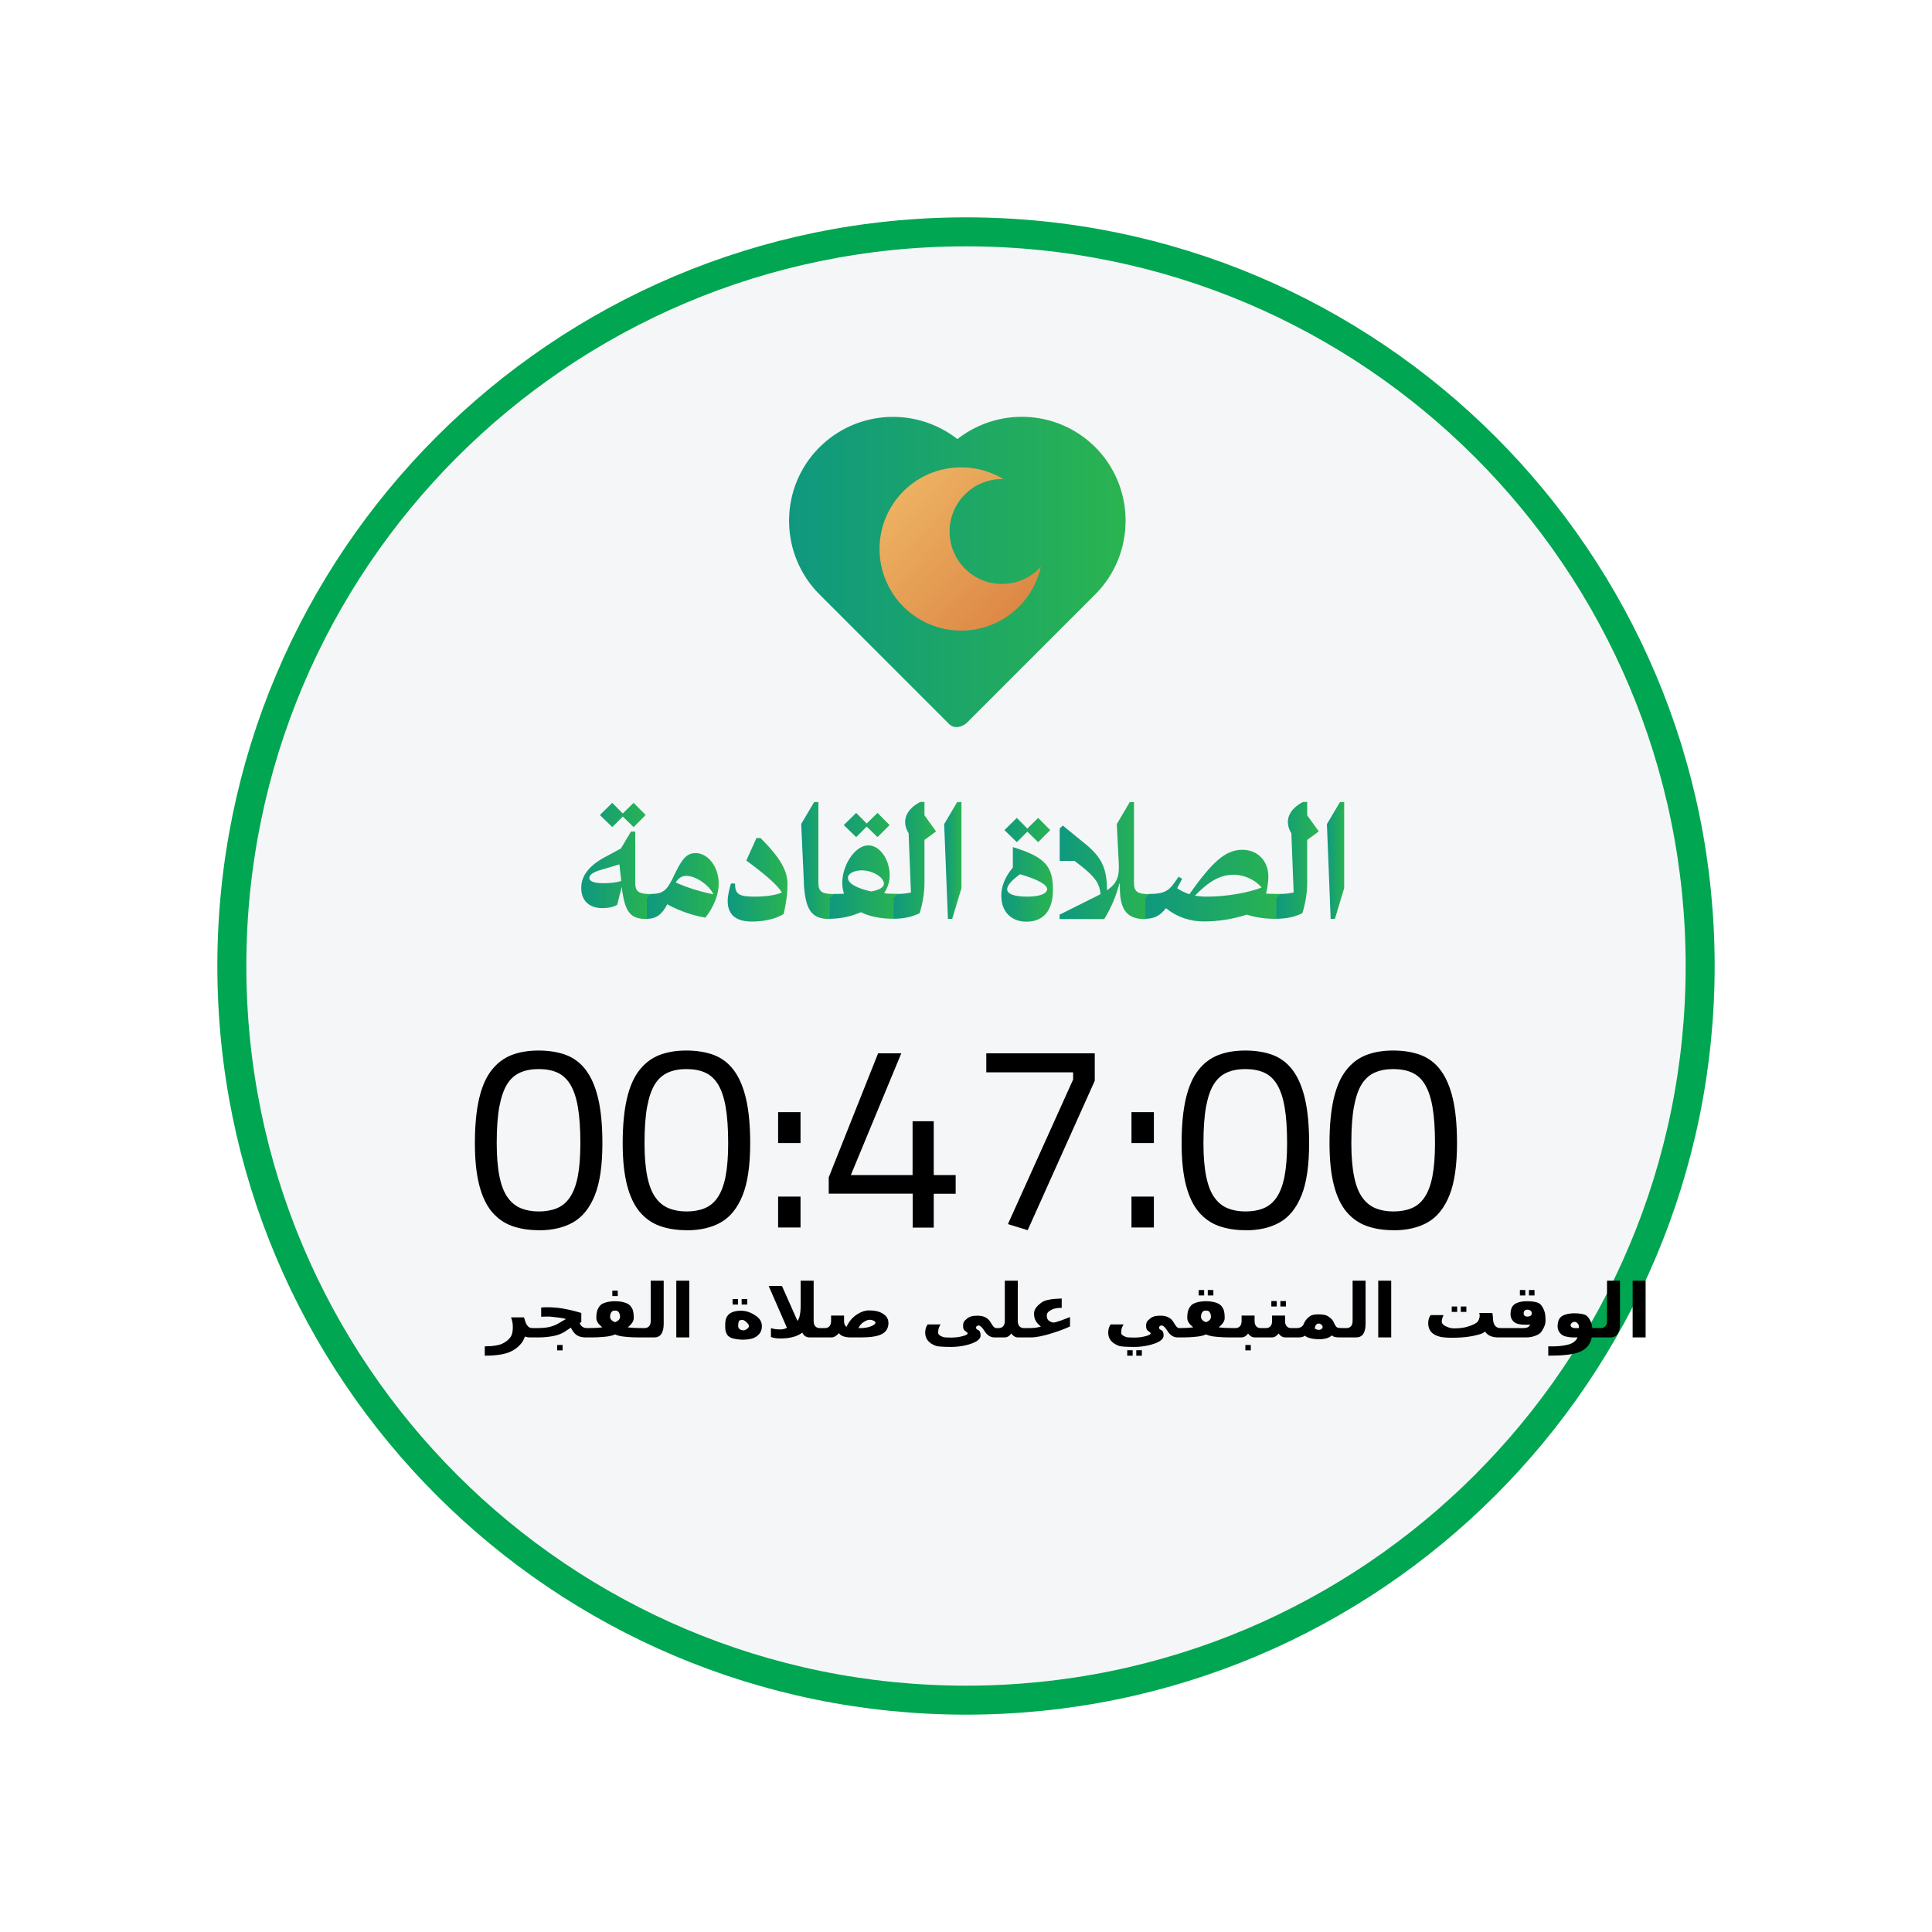
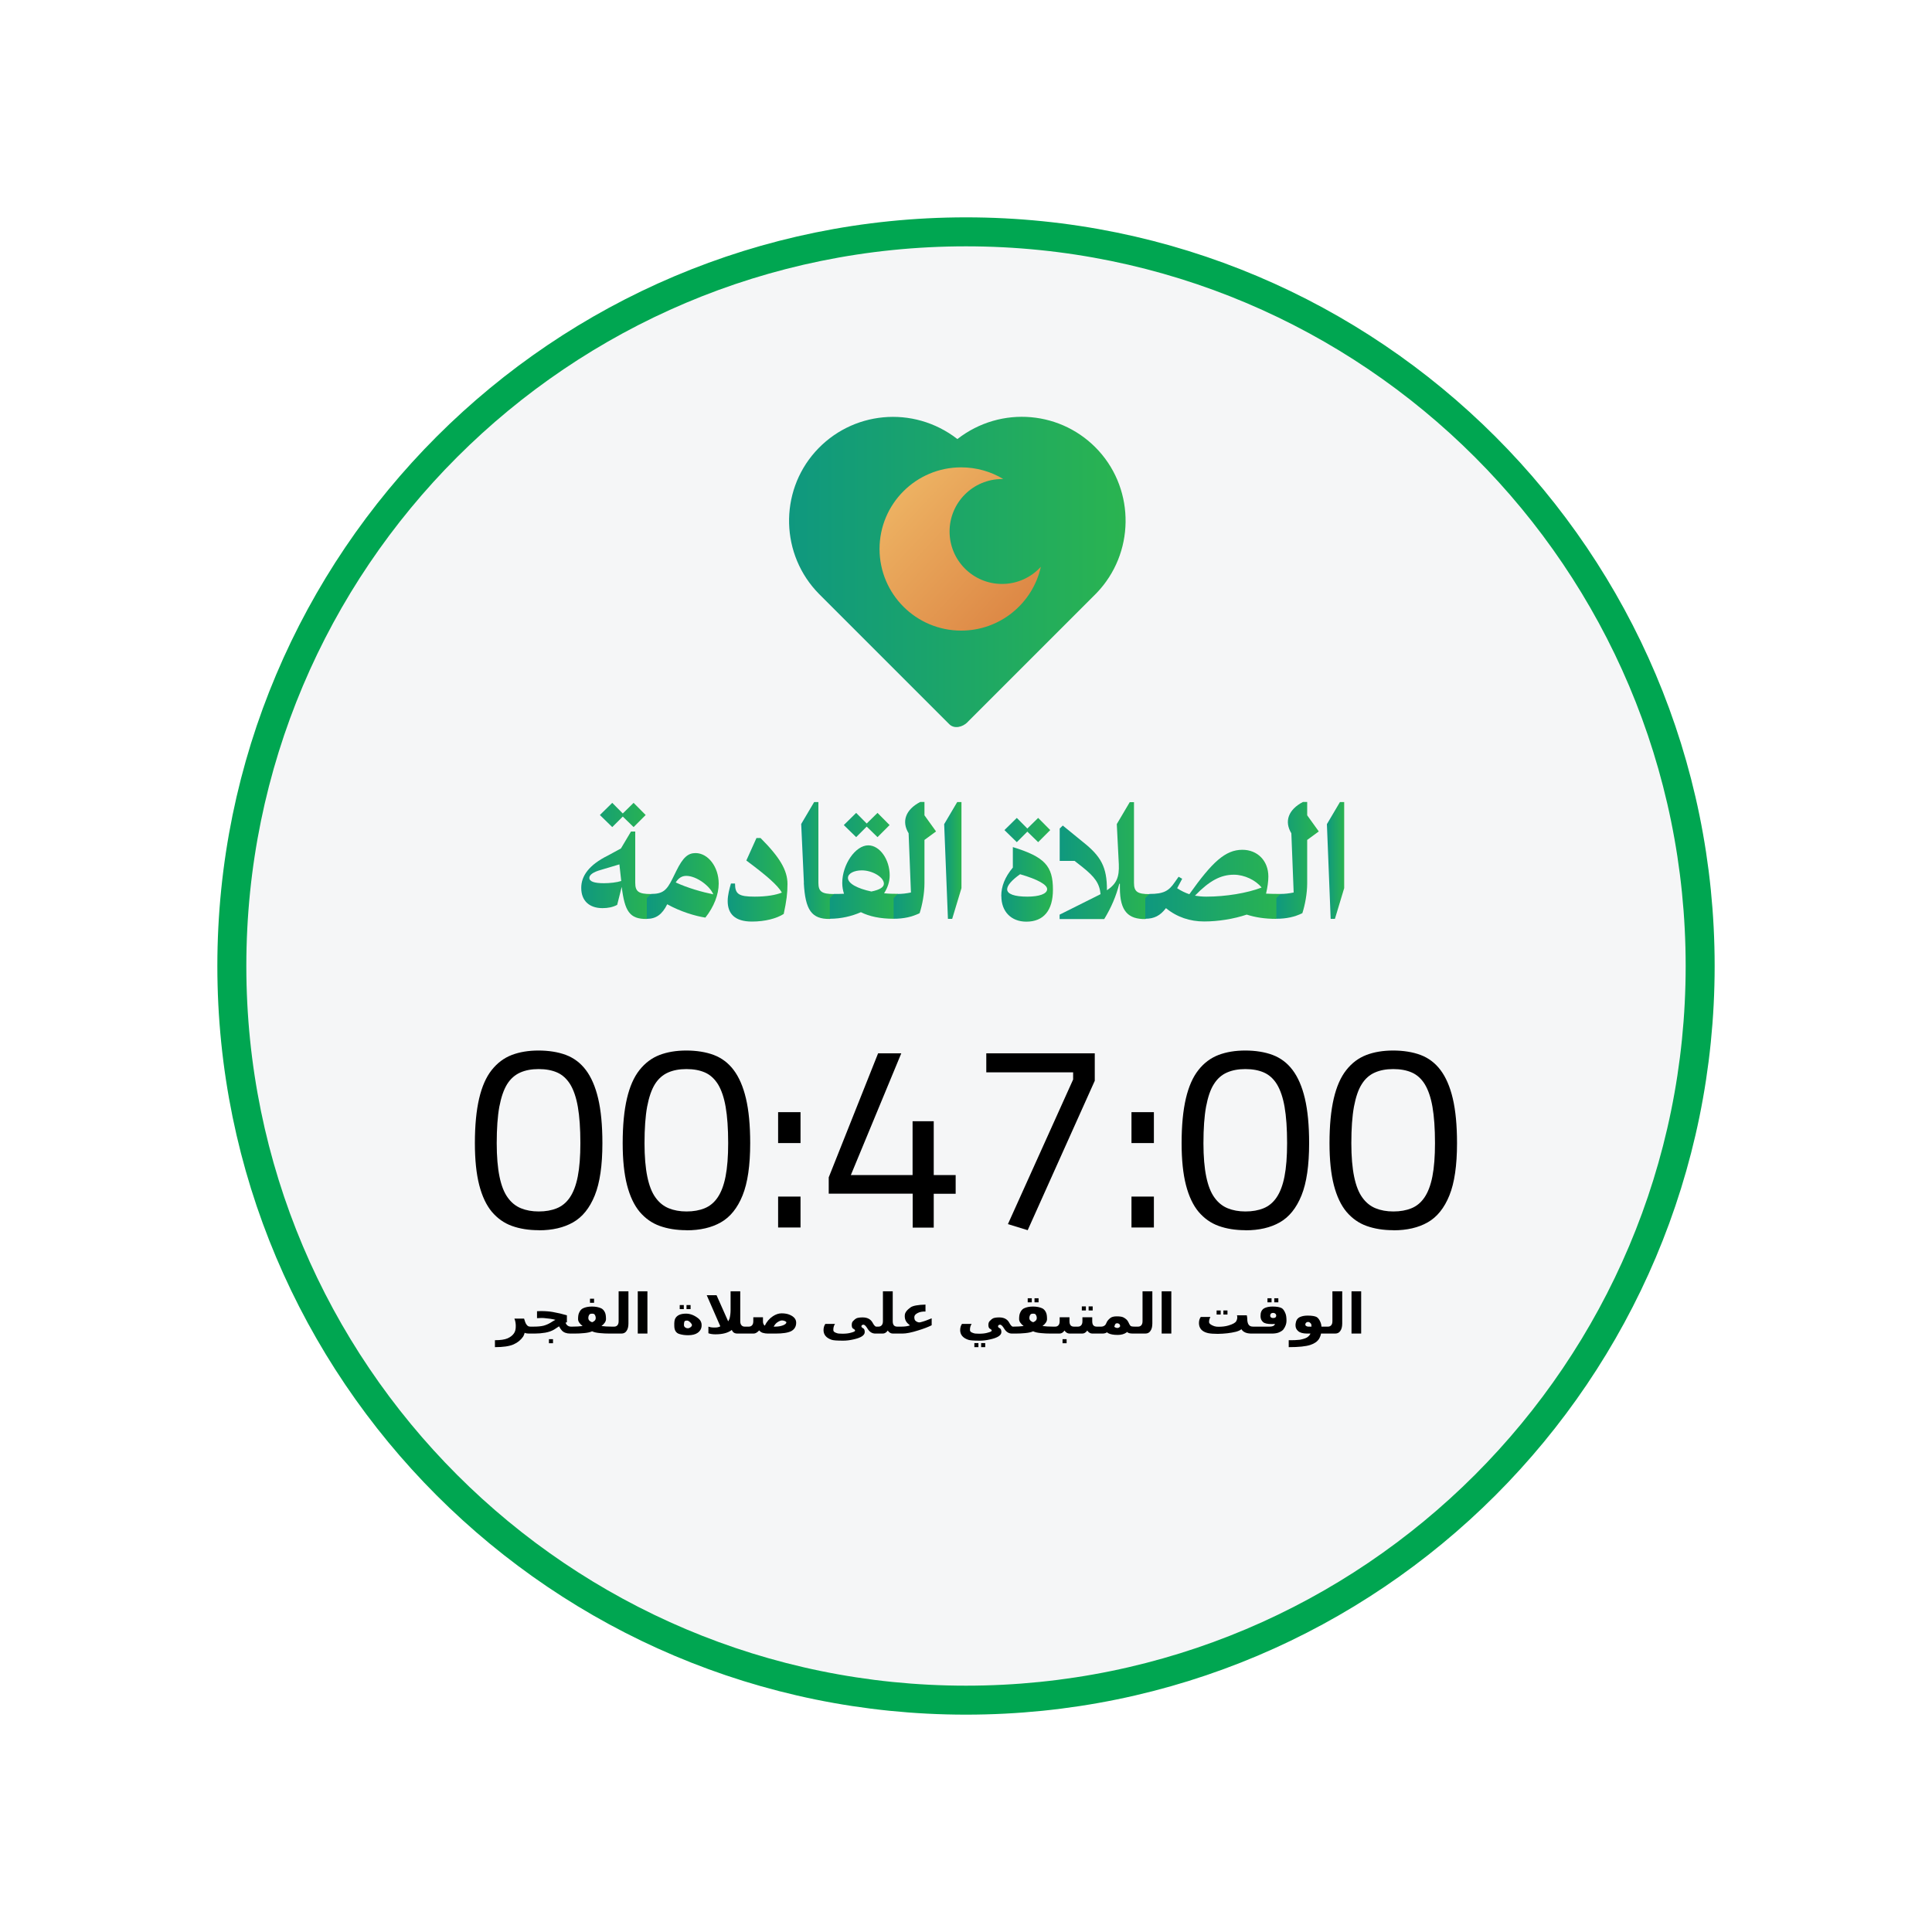
- <svg xmlns="http://www.w3.org/2000/svg" xmlns:xlink="http://www.w3.org/1999/xlink" id="Layer_1" version="1.1" viewBox="0 0 200 200">
+ <svg xmlns="http://www.w3.org/2000/svg" id="Layer_1" version="1.1" viewBox="0 0 200 200">
  <defs>
    <style>
      .st0 {
        fill: none;
        stroke: #00a651;
        stroke-miterlimit: 10;
        stroke-width: 3px;
      }

-       .st0, .st1, .st2 {
+       .st0, .st1, .st2, .st3 {
        isolation: isolate;
      }

-       .st3 {
+       .st4 {
        fill: url(#linear-gradient2);
      }

-       .st4 {
+       .st5 {
        fill: url(#linear-gradient1);
      }

-       .st5 {
+       .st6 {
        fill: url(#linear-gradient9);
      }

-       .st6 {
+       .st7 {
        fill: url(#linear-gradient3);
      }

-       .st7 {
+       .st8 {
        fill: url(#linear-gradient6);
      }

-       .st8 {
+       .st9 {
        fill: url(#linear-gradient8);
      }

-       .st9 {
+       .st10 {
        fill: url(#linear-gradient7);
      }

-       .st10 {
+       .st11 {
        fill: url(#linear-gradient5);
      }

-       .st11 {
+       .st12 {
        fill: url(#linear-gradient4);
      }

-       .st12 {
+       .st13 {
        fill: url(#linear-gradient13);
      }

-       .st13 {
+       .st14 {
        fill: url(#linear-gradient12);
      }

-       .st14 {
+       .st15 {
        fill: url(#linear-gradient11);
      }

-       .st15 {
+       .st16 {
        fill: url(#linear-gradient10);
      }

-       .st16 {
+       .st17 {
        fill: url(#linear-gradient);
      }

-       .st17 {
+       .st2 {
        font-family: Cairo-SemiBold, Cairo;
-         font-size: 7.73px;
+         font-size: 5.77px;
        font-weight: 600;
+       }
+ 
+       .st3 {
+         fill: #081827;
+         opacity: .04;
      }

      .st18 {
        fill: url(#radial-gradient);
-         opacity: 0;
-       }
- 
-       .st2 {
-         fill: #081827;
-         opacity: .04;
+         fill-opacity: 0;
      }
    </style>
-     <radialGradient id="radial-gradient" cx="-1640.26" cy="1096.11" fx="-1640.26" fy="1096.11" r=".5" gradientTransform="translate(328151 219301) scale(200 -200)" gradientUnits="userSpaceOnUse">
+     <radialGradient id="radial-gradient" cx="-2099.95" cy="228.48" fx="-2099.95" fy="228.48" r=".5" gradientTransform="translate(420089 -45616) scale(200)" gradientUnits="userSpaceOnUse">
      <stop offset="0" stop-color="#07212a" />
      <stop offset="1" stop-color="#041a22" />
    </radialGradient>
-     <linearGradient id="linear-gradient" x1="60.17" y1="89.12" x2="67.39" y2="89.12" gradientUnits="userSpaceOnUse">
+     <linearGradient id="linear-gradient" x1="60.17" y1="112.88" x2="67.39" y2="112.88" gradientTransform="translate(0 202) scale(1 -1)" gradientUnits="userSpaceOnUse">
      <stop offset="0" stop-color="#0f987f" />
      <stop offset="1" stop-color="#2ab450" />
    </linearGradient>
-     <linearGradient id="linear-gradient1" x1="66.95" y1="91.72" x2="74.39" y2="91.72" xlink:href="#linear-gradient" />
-     <linearGradient id="linear-gradient2" x1="75.33" y1="91.07" x2="81.52" y2="91.07" xlink:href="#linear-gradient" />
-     <linearGradient id="linear-gradient3" x1="82.94" y1="89.08" x2="86.33" y2="89.08" xlink:href="#linear-gradient" />
-     <linearGradient id="linear-gradient4" x1="85.89" y1="89.64" x2="92.94" y2="89.64" xlink:href="#linear-gradient" />
-     <linearGradient id="linear-gradient5" x1="92.5" y1="89.08" x2="96.89" y2="89.08" xlink:href="#linear-gradient" />
-     <linearGradient id="linear-gradient6" x1="97.75" y1="89.08" x2="99.54" y2="89.08" xlink:href="#linear-gradient" />
-     <linearGradient id="linear-gradient7" x1="103.65" y1="90.03" x2="109" y2="90.03" xlink:href="#linear-gradient" />
-     <linearGradient id="linear-gradient8" x1="109.7" y1="89.08" x2="119.01" y2="89.08" xlink:href="#linear-gradient" />
-     <linearGradient id="linear-gradient9" x1="118.58" y1="91.69" x2="132.56" y2="91.69" xlink:href="#linear-gradient" />
-     <linearGradient id="linear-gradient10" x1="132.12" y1="89.08" x2="136.51" y2="89.08" xlink:href="#linear-gradient" />
-     <linearGradient id="linear-gradient11" x1="137.37" y1="89.08" x2="139.16" y2="89.08" xlink:href="#linear-gradient" />
-     <linearGradient id="linear-gradient12" x1="81.68" y1="142.79" x2="116.53" y2="142.79" gradientTransform="translate(0 202) scale(1 -1)" xlink:href="#linear-gradient" />
-     <linearGradient id="linear-gradient13" x1="-2510.62" y1="174.23" x2="-2507.22" y2="177.38" gradientTransform="translate(12945.04 -843.28) scale(5.12)" gradientUnits="userSpaceOnUse">
+     <linearGradient id="linear-gradient1" x1="66.95" y1="110.28" x2="74.39" y2="110.28" gradientTransform="translate(0 202) scale(1 -1)" gradientUnits="userSpaceOnUse">
+       <stop offset="0" stop-color="#0f987f" />
+       <stop offset="1" stop-color="#2ab450" />
+     </linearGradient>
+     <linearGradient id="linear-gradient2" x1="75.33" y1="110.92" x2="81.52" y2="110.92" gradientTransform="translate(0 202) scale(1 -1)" gradientUnits="userSpaceOnUse">
+       <stop offset="0" stop-color="#0f987f" />
+       <stop offset="1" stop-color="#2ab450" />
+     </linearGradient>
+     <linearGradient id="linear-gradient3" x1="82.94" y1="112.92" x2="86.33" y2="112.92" gradientTransform="translate(0 202) scale(1 -1)" gradientUnits="userSpaceOnUse">
+       <stop offset="0" stop-color="#0f987f" />
+       <stop offset="1" stop-color="#2ab450" />
+     </linearGradient>
+     <linearGradient id="linear-gradient4" x1="85.89" y1="112.37" x2="92.94" y2="112.37" gradientTransform="translate(0 202) scale(1 -1)" gradientUnits="userSpaceOnUse">
+       <stop offset="0" stop-color="#0f987f" />
+       <stop offset="1" stop-color="#2ab450" />
+     </linearGradient>
+     <linearGradient id="linear-gradient5" x1="92.5" y1="112.93" x2="96.89" y2="112.93" gradientTransform="translate(0 202) scale(1 -1)" gradientUnits="userSpaceOnUse">
+       <stop offset="0" stop-color="#0f987f" />
+       <stop offset="1" stop-color="#2ab450" />
+     </linearGradient>
+     <linearGradient id="linear-gradient6" x1="97.75" y1="112.92" x2="99.54" y2="112.92" gradientTransform="translate(0 202) scale(1 -1)" gradientUnits="userSpaceOnUse">
+       <stop offset="0" stop-color="#0f987f" />
+       <stop offset="1" stop-color="#2ab450" />
+     </linearGradient>
+     <linearGradient id="linear-gradient7" x1="103.65" y1="111.96" x2="109" y2="111.96" gradientTransform="translate(0 202) scale(1 -1)" gradientUnits="userSpaceOnUse">
+       <stop offset="0" stop-color="#0f987f" />
+       <stop offset="1" stop-color="#2ab450" />
+     </linearGradient>
+     <linearGradient id="linear-gradient8" x1="109.7" y1="112.91" x2="119.01" y2="112.91" gradientTransform="translate(0 202) scale(1 -1)" gradientUnits="userSpaceOnUse">
+       <stop offset="0" stop-color="#0f987f" />
+       <stop offset="1" stop-color="#2ab450" />
+     </linearGradient>
+     <linearGradient id="linear-gradient9" x1="118.58" y1="110.32" x2="132.57" y2="110.32" gradientTransform="translate(0 202) scale(1 -1)" gradientUnits="userSpaceOnUse">
+       <stop offset="0" stop-color="#0f987f" />
+       <stop offset="1" stop-color="#2ab450" />
+     </linearGradient>
+     <linearGradient id="linear-gradient10" x1="132.12" y1="112.93" x2="136.51" y2="112.93" gradientTransform="translate(0 202) scale(1 -1)" gradientUnits="userSpaceOnUse">
+       <stop offset="0" stop-color="#0f987f" />
+       <stop offset="1" stop-color="#2ab450" />
+     </linearGradient>
+     <linearGradient id="linear-gradient11" x1="137.37" y1="112.92" x2="139.16" y2="112.92" gradientTransform="translate(0 202) scale(1 -1)" gradientUnits="userSpaceOnUse">
+       <stop offset="0" stop-color="#0f987f" />
+       <stop offset="1" stop-color="#2ab450" />
+     </linearGradient>
+     <linearGradient id="linear-gradient12" x1="81.68" y1="2293.21" x2="116.52" y2="2293.21" gradientTransform="translate(0 -2234)" gradientUnits="userSpaceOnUse">
+       <stop offset="0" stop-color="#0f987f" />
+       <stop offset="1" stop-color="#2ab450" />
+     </linearGradient>
+     <linearGradient id="linear-gradient13" x1="-2882.38" y1="926.61" x2="-2878.98" y2="923.46" gradientTransform="translate(14848.48 4793) scale(5.12 -5.12)" gradientUnits="userSpaceOnUse">
      <stop offset="0" stop-color="#f0ba68" />
      <stop offset="1" stop-color="#da8040" />
    </linearGradient>
  </defs>
  <rect class="st18" width="200" height="200" rx="24" ry="24" />
-   <circle class="st2" cx="100" cy="100" r="76" />
+   <circle class="st3" cx="100" cy="100" r="76" />
  <circle class="st0" cx="100" cy="100" r="76" />
-   <g>
-     <path class="st16" d="M60.17,91.91c0-1.23.79-2.37,2.77-3.35l1.34-.73,1.04-1.75h.44v5.3c0,.91.34,1.17,1.62,1.17v2.14l-.44.44c-1.77.02-2.27-.81-2.58-3.32l-.47,1.86c-.44.24-.96.34-1.52.34-1.33,0-2.2-.73-2.2-2.09ZM62.51,91.43c.63,0,1.34-.08,1.8-.23l-.19-1.72-1.91.57c-.84.23-1.2.53-1.2.83,0,.37.5.55,1.51.55ZM63.38,83.11l1.09,1.1,1.12-1.1,1.25,1.26-1.25,1.25-1.12-1.09-1.09,1.09-1.28-1.25,1.28-1.26Z" />
-     <path class="st4" d="M67.39,92.54c1.22,0,1.62-.36,2.22-1.57l.41-.83c.68-1.38,1.2-1.83,1.98-1.83,1.3,0,2.4,1.43,2.4,3.16,0,1.12-.49,2.4-1.38,3.52-1.05-.16-2.58-.62-3.95-1.38-.52,1.05-1.15,1.51-2.11,1.51v-2.14l.44-.44ZM69.95,91.35c1.25.58,2.75,1,3.89,1.23-.37-.89-1.75-1.91-2.8-1.91-.47,0-.81.24-1.09.68Z" />
-     <path class="st3" d="M75.33,93.27c0-.6.18-1.28.34-1.81h.42c0,1.09.37,1.36,2.03,1.36,1.28,0,2.22-.18,2.82-.42-.44-.76-1.54-1.73-3.68-3.32l1.05-2.33h.42c1.99,1.99,2.79,3.34,2.79,4.76,0,.96-.1,1.75-.39,3.1-.73.47-1.93.79-3.29.79-1.8,0-2.51-.84-2.51-2.12Z" />
-     <path class="st6" d="M83.22,91.38l-.28-6.08,1.34-2.27h.44v8.35c0,.91.34,1.17,1.6,1.17v2.14l-.42.44c-1.88.02-2.54-.91-2.69-3.74Z" />
-     <path class="st11" d="M86.33,92.54c.37,0,.71,0,1.04-.02-.11-.34-.18-.71-.18-1.12,0-1.9,1.36-3.89,2.69-3.89,1.2,0,2.22,1.47,2.22,3.11,0,.65-.21,1.28-.58,1.85.45.05.94.06,1.43.06v2.14l-.44.44c-1.38,0-2.51-.24-3.39-.68-.96.42-2.06.68-3.22.68v-2.14l.44-.44ZM88.63,84.15l1.09,1.1,1.12-1.1,1.25,1.26-1.25,1.25-1.12-1.09-1.09,1.09-1.28-1.25,1.28-1.26ZM90.2,92.29c.88-.18,1.3-.45,1.3-.81,0-.68-1.2-1.38-2.28-1.38-.81,0-1.44.32-1.44.78,0,.58.97,1.1,2.43,1.41Z" />
-     <path class="st10" d="M92.94,92.54c.44,0,.89-.05,1.36-.15l-.24-6.13c-.75-1.22-.32-2.45,1.2-3.24h.44v1.38l1.2,1.67-1.2.88v4.47c0,1.09-.23,2.27-.5,3.11-.79.39-1.65.58-2.69.58v-2.14l.44-.44Z" />
-     <path class="st7" d="M97.75,85.3l1.34-2.27h.44v8.91l-.96,3.18h-.44l-.39-9.82Z" />
-     <path class="st9" d="M103.65,92.76c0-.99.37-1.96,1.2-2.95v-2.12c3.31,1.02,4.15,1.96,4.15,4.41,0,2.14-.96,3.31-2.75,3.31-1.57,0-2.59-1.04-2.59-2.64ZM105.26,84.67l1.09,1.1,1.12-1.1,1.25,1.26-1.25,1.25-1.12-1.09-1.09,1.09-1.28-1.25,1.28-1.26ZM106.34,92.82c1.25,0,2.06-.29,2.06-.78,0-.45-.94-1-2.8-1.54-.88.62-1.34,1.17-1.34,1.56,0,.49.75.76,2.09.76Z" />
-     <path class="st8" d="M109.7,94.68l3.86-1.93c.13-.06.26-.13.37-.19-.11-1.12-.6-1.78-1.86-2.79l-.83-.65h-1.54v-3.35l.32-.31,2.07,1.69c1.88,1.49,2.51,2.59,2.5,5.01,1.02-.68,1.28-1.39,1.23-2.69l-.21-4.16,1.34-2.27h.44v8.35c0,.91.34,1.17,1.62,1.17v2.14l-.44.44c-1.75.02-2.64-.78-2.64-3.22v-.44h-.06c-.34,1.31-.83,2.46-1.56,3.66h-4.62v-.44Z" />
-     <path class="st5" d="M119.01,92.54c1.41,0,1.98-.29,2.59-1.2l.41-.58.37.21-.49.92-.03.06c.42.28.83.47,1.26.62,2.37-3.34,3.73-4.6,5.49-4.6,1.56,0,2.69,1.13,2.69,2.77,0,.47-.08,1.09-.24,1.77.44.02.92.03,1.49.03v2.19l-.44.39c-1.17,0-2.14-.15-3.05-.44-1.34.45-2.95.71-4.41.71s-2.82-.45-3.95-1.38c-.6.79-1.23,1.1-2.14,1.1v-2.14l.44-.44ZM123.7,92.72c.36.06.76.1,1.18.1,2.03,0,4.23-.37,5.72-.94-.6-.76-1.77-1.33-2.87-1.33-1.36,0-2.53.62-4.03,2.17Z" />
-     <path class="st15" d="M132.56,92.54c.44,0,.89-.05,1.36-.15l-.24-6.13c-.75-1.22-.32-2.45,1.2-3.24h.44v1.38l1.2,1.67-1.2.88v4.47c0,1.09-.23,2.27-.5,3.11-.79.39-1.65.58-2.69.58v-2.14l.44-.44Z" />
-     <path class="st14" d="M137.37,85.3l1.34-2.27h.44v8.91l-.96,3.18h-.44l-.39-9.82Z" />
-   </g>
-   <g id="Logo">
-     <path class="st13" d="M100.16,74.76c-.51.51-1.37.73-1.89.21l-13.47-13.47c-4.02-4.06-4.14-10.53-.42-14.72,3.75-4.22,10.14-4.88,14.73-1.33,4.54-3.53,10.89-2.91,14.64,1.23s3.72,10.61-.25,14.73l-13.34,13.34Z" />
-     <path class="st12" d="M103.86,49.59h-.13c-3,0-5.43,2.43-5.43,5.43s2.43,5.43,5.43,5.43c1.6,0,3.03-.69,4.02-1.78-.84,3.78-4.21,6.61-8.25,6.61-4.66,0-8.45-3.78-8.45-8.45s3.78-8.45,8.45-8.45c1.59,0,3.09.44,4.36,1.21h0Z" />
+   <g id="Don_x27_t_change">
+     <g>
+       <path class="st17" d="M60.17,91.91c0-1.23.79-2.37,2.77-3.35l1.34-.73,1.04-1.75h.44v5.3c0,.91.34,1.17,1.62,1.17v2.14l-.44.44c-1.77.02-2.27-.81-2.58-3.32l-.47,1.86c-.44.24-.96.34-1.52.34-1.33,0-2.2-.73-2.2-2.09h0ZM62.51,91.43c.63,0,1.34-.08,1.8-.23l-.19-1.72-1.91.57c-.84.23-1.2.53-1.2.83,0,.37.5.55,1.51.55h0ZM63.38,83.11l1.09,1.1,1.12-1.1,1.25,1.26-1.25,1.25-1.12-1.09-1.09,1.09-1.28-1.25,1.28-1.26Z" />
+       <path class="st5" d="M67.39,92.54c1.22,0,1.62-.36,2.22-1.57l.41-.83c.68-1.38,1.2-1.83,1.98-1.83,1.3,0,2.4,1.43,2.4,3.16,0,1.12-.49,2.4-1.38,3.52-1.05-.16-2.58-.62-3.95-1.38-.52,1.05-1.15,1.51-2.11,1.51v-2.14l.44-.44h-.01ZM69.95,91.35c1.25.58,2.75,1,3.89,1.23-.37-.89-1.75-1.91-2.8-1.91-.47,0-.81.24-1.09.68Z" />
+       <path class="st4" d="M75.33,93.27c0-.6.18-1.28.34-1.81h.42c0,1.09.37,1.36,2.03,1.36,1.28,0,2.22-.18,2.82-.42-.44-.76-1.54-1.73-3.68-3.32l1.05-2.33h.42c1.99,1.99,2.79,3.34,2.79,4.76,0,.96-.1,1.75-.39,3.1-.73.47-1.93.79-3.29.79-1.8,0-2.51-.84-2.51-2.12h0Z" />
+       <path class="st7" d="M83.22,91.38l-.28-6.08,1.34-2.27h.44v8.35c0,.91.34,1.17,1.6,1.17v2.14l-.42.44c-1.88.02-2.54-.91-2.69-3.74h.01Z" />
+       <path class="st12" d="M86.33,92.54c.37,0,.71,0,1.04-.02-.11-.34-.18-.71-.18-1.12,0-1.9,1.36-3.89,2.69-3.89,1.2,0,2.22,1.47,2.22,3.11,0,.65-.21,1.28-.58,1.85.45.05.94.06,1.43.06v2.14l-.44.44c-1.38,0-2.51-.24-3.39-.68-.96.42-2.06.68-3.22.68v-2.14l.44-.44h-.01ZM88.63,84.15l1.09,1.1,1.12-1.1,1.25,1.26-1.25,1.25-1.12-1.09-1.09,1.09-1.28-1.25,1.28-1.26ZM90.2,92.29c.88-.18,1.3-.45,1.3-.81,0-.68-1.2-1.38-2.28-1.38-.81,0-1.44.32-1.44.78,0,.58.97,1.1,2.43,1.41h-.01Z" />
+       <path class="st11" d="M92.94,92.54c.44,0,.89-.05,1.36-.15l-.24-6.13c-.75-1.22-.32-2.45,1.2-3.24h.44v1.38l1.2,1.67-1.2.88v4.47c0,1.09-.23,2.27-.5,3.11-.79.39-1.65.58-2.69.58v-2.14l.44-.44h-.01Z" />
+       <path class="st8" d="M97.75,85.3l1.34-2.27h.44v8.91l-.96,3.18h-.44l-.39-9.82h.01Z" />
+       <path class="st10" d="M103.65,92.76c0-.99.37-1.96,1.2-2.95v-2.12c3.31,1.02,4.15,1.96,4.15,4.41,0,2.14-.96,3.31-2.75,3.31-1.57,0-2.59-1.04-2.59-2.64h-.01ZM105.26,84.67l1.09,1.1,1.12-1.1,1.25,1.26-1.25,1.25-1.12-1.09-1.09,1.09-1.28-1.25,1.28-1.26ZM106.34,92.82c1.25,0,2.06-.29,2.06-.78,0-.45-.94-1-2.8-1.54-.88.62-1.34,1.17-1.34,1.56,0,.49.75.76,2.09.76h0Z" />
+       <path class="st9" d="M109.7,94.68l3.86-1.93c.13-.06.26-.13.37-.19-.11-1.12-.6-1.78-1.86-2.79l-.83-.65h-1.54v-3.35l.32-.31,2.07,1.69c1.88,1.49,2.51,2.59,2.5,5.01,1.02-.68,1.28-1.39,1.23-2.69l-.21-4.16,1.34-2.27h.44v8.35c0,.91.34,1.17,1.62,1.17v2.14l-.44.44c-1.75.02-2.64-.78-2.64-3.22v-.44h-.06c-.34,1.31-.83,2.46-1.56,3.66h-4.62v-.46Z" />
+       <path class="st6" d="M119.01,92.54c1.41,0,1.98-.29,2.59-1.2l.41-.58.37.21-.49.92-.03.06c.42.28.83.47,1.26.62,2.37-3.34,3.73-4.6,5.49-4.6,1.56,0,2.69,1.13,2.69,2.77,0,.47-.08,1.09-.24,1.77.44.02.92.03,1.49.03v2.19l-.44.39c-1.17,0-2.14-.15-3.05-.44-1.34.45-2.95.71-4.41.71s-2.82-.45-3.95-1.38c-.6.79-1.23,1.1-2.14,1.1v-2.14l.44-.44h0ZM123.7,92.72c.36.06.76.1,1.18.1,2.03,0,4.23-.37,5.72-.94-.6-.76-1.77-1.33-2.87-1.33-1.36,0-2.53.62-4.03,2.17Z" />
+       <path class="st16" d="M132.56,92.54c.44,0,.89-.05,1.36-.15l-.24-6.13c-.75-1.22-.32-2.45,1.2-3.24h.44v1.38l1.2,1.67-1.2.88v4.47c0,1.09-.23,2.27-.5,3.11-.79.39-1.65.58-2.69.58v-2.14l.44-.44h0Z" />
+       <path class="st15" d="M137.37,85.3l1.34-2.27h.44v8.91l-.96,3.18h-.44l-.39-9.82h.01Z" />
+     </g>
+     <g id="Logo">
+       <path class="st14" d="M100.16,74.76c-.51.51-1.37.73-1.89.21l-13.47-13.47c-4.02-4.06-4.14-10.53-.42-14.72,3.75-4.22,10.14-4.88,14.73-1.33,4.54-3.53,10.89-2.91,14.64,1.23s3.72,10.61-.25,14.73l-13.34,13.34h0Z" />
+       <path class="st13" d="M103.86,49.59h-.13c-3,0-5.43,2.43-5.43,5.43s2.43,5.43,5.43,5.43c1.6,0,3.03-.69,4.02-1.78-.84,3.78-4.21,6.61-8.25,6.61-4.66,0-8.45-3.78-8.45-8.45s3.78-8.45,8.45-8.45c1.59,0,3.09.44,4.36,1.21h0Z" />
+     </g>
  </g>
  <g class="st1">
    <g>
-       <path d="M55.77,127.35c-1.04,0-1.96-.15-2.77-.44s-1.5-.78-2.08-1.46c-.57-.68-1.01-1.61-1.31-2.77-.3-1.17-.45-2.61-.45-4.34,0-1.84.15-3.38.44-4.62.29-1.24.72-2.22,1.3-2.95s1.27-1.25,2.08-1.56c.81-.31,1.74-.46,2.77-.46s2.02.15,2.84.46c.82.31,1.51.83,2.06,1.56s.98,1.71,1.27,2.94c.29,1.23.44,2.77.44,4.63,0,2.29-.26,4.1-.79,5.41-.53,1.31-1.28,2.24-2.25,2.79-.97.55-2.15.82-3.54.82ZM55.77,125.41c.71,0,1.33-.11,1.87-.33.54-.22.99-.59,1.35-1.12.36-.53.64-1.25.82-2.17.18-.92.27-2.07.27-3.46,0-1.51-.09-2.76-.26-3.74s-.44-1.76-.79-2.34c-.36-.57-.8-.98-1.34-1.22-.54-.24-1.18-.36-1.93-.36s-1.37.12-1.91.36-1,.64-1.35,1.2-.62,1.34-.81,2.34c-.18.99-.27,2.25-.27,3.78,0,1.38.1,2.54.29,3.46.19.92.47,1.64.85,2.16.37.52.83.89,1.37,1.11.54.22,1.15.33,1.84.33Z" />
-       <path d="M71.07,127.35c-1.04,0-1.96-.15-2.77-.44s-1.5-.78-2.08-1.46c-.57-.68-1.01-1.61-1.31-2.77-.3-1.17-.45-2.61-.45-4.34,0-1.84.15-3.38.44-4.62.29-1.24.72-2.22,1.3-2.95s1.27-1.25,2.08-1.56c.81-.31,1.74-.46,2.77-.46s2.02.15,2.84.46c.82.31,1.51.83,2.06,1.56s.98,1.71,1.27,2.94c.29,1.23.44,2.77.44,4.63,0,2.29-.26,4.1-.79,5.41-.53,1.31-1.28,2.24-2.25,2.79-.97.55-2.15.82-3.54.82ZM71.07,125.41c.71,0,1.33-.11,1.87-.33.54-.22.99-.59,1.35-1.12.36-.53.64-1.25.82-2.17.18-.92.27-2.07.27-3.46,0-1.51-.09-2.76-.26-3.74s-.44-1.76-.79-2.34c-.36-.57-.8-.98-1.34-1.22-.54-.24-1.18-.36-1.93-.36s-1.37.12-1.91.36-1,.64-1.35,1.2-.62,1.34-.81,2.34c-.18.99-.27,2.25-.27,3.78,0,1.38.1,2.54.29,3.46.19.92.47,1.64.85,2.16.37.52.83.89,1.37,1.11.54.22,1.15.33,1.84.33Z" />
+       <path d="M55.77,127.35c-1.04,0-1.96-.15-2.77-.44s-1.5-.78-2.08-1.46c-.57-.68-1.01-1.61-1.31-2.77-.3-1.17-.45-2.61-.45-4.34,0-1.84.15-3.38.44-4.62.29-1.24.72-2.22,1.3-2.95s1.27-1.25,2.08-1.56,1.74-.46,2.77-.46,2.02.15,2.84.46,1.51.83,2.06,1.56.98,1.71,1.27,2.94.44,2.77.44,4.63c0,2.29-.26,4.1-.79,5.41-.53,1.31-1.28,2.24-2.25,2.79s-2.15.82-3.54.82h0ZM55.77,125.41c.71,0,1.33-.11,1.87-.33.54-.22.99-.59,1.35-1.12.36-.53.64-1.25.82-2.17s.27-2.07.27-3.46c0-1.51-.09-2.76-.26-3.74s-.44-1.76-.79-2.34c-.36-.57-.8-.98-1.34-1.22s-1.18-.36-1.93-.36-1.37.12-1.91.36-1,.64-1.35,1.2-.62,1.34-.81,2.34c-.18.99-.27,2.25-.27,3.78,0,1.38.1,2.54.29,3.46.19.92.47,1.64.85,2.16.37.52.83.89,1.37,1.11.54.22,1.15.33,1.84.33Z" />
+       <path d="M71.07,127.35c-1.04,0-1.96-.15-2.77-.44s-1.5-.78-2.08-1.46c-.57-.68-1.01-1.61-1.31-2.77-.3-1.17-.45-2.61-.45-4.34,0-1.84.15-3.38.44-4.62.29-1.24.72-2.22,1.3-2.95s1.27-1.25,2.08-1.56c.81-.31,1.74-.46,2.77-.46s2.02.15,2.84.46,1.51.83,2.06,1.56.98,1.71,1.27,2.94c.29,1.23.44,2.77.44,4.63,0,2.29-.26,4.1-.79,5.41-.53,1.31-1.28,2.24-2.25,2.79s-2.15.82-3.54.82h-.01ZM71.07,125.41c.71,0,1.33-.11,1.87-.33s.99-.59,1.35-1.12c.36-.53.64-1.25.82-2.17s.27-2.07.27-3.46c0-1.51-.09-2.76-.26-3.74s-.44-1.76-.79-2.34c-.36-.57-.8-.98-1.34-1.22-.54-.24-1.18-.36-1.93-.36s-1.37.12-1.91.36-1,.64-1.35,1.2-.62,1.34-.81,2.34c-.18.99-.27,2.25-.27,3.78,0,1.38.1,2.54.29,3.46s.47,1.64.85,2.16c.37.52.83.89,1.37,1.11s1.15.33,1.84.33Z" />
      <path d="M80.55,118.33v-3.2h2.32v3.2h-2.32ZM80.55,127.07v-3.2h2.32v3.2h-2.32Z" />
-       <path d="M94.48,127.07v-3.5h-8.69v-1.69l5.11-12.84h2.4l-5.22,12.6h6.39v-5.57h2.19v5.57h2.27v1.94h-2.27v3.5h-2.19Z" />
-       <path d="M106.39,127.35l-2.05-.63,6.75-14.97v-.74h-8.99v-1.97h11.23v2.84l-6.94,15.46Z" />
+       <path d="M94.48,127.07v-3.5h-8.69v-1.69l5.11-12.84h2.4l-5.22,12.6h6.39v-5.57h2.19v5.57h2.27v1.94h-2.27v3.5h-2.19.01Z" />
+       <path d="M106.39,127.35l-2.05-.63,6.75-14.97v-.74h-8.99v-1.97h11.23v2.84l-6.94,15.46h0Z" />
      <path d="M117.13,118.33v-3.2h2.32v3.2h-2.32ZM117.13,127.07v-3.2h2.32v3.2h-2.32Z" />
-       <path d="M128.93,127.35c-1.04,0-1.96-.15-2.77-.44s-1.5-.78-2.08-1.46c-.57-.68-1.01-1.61-1.31-2.77-.3-1.17-.45-2.61-.45-4.34,0-1.84.15-3.38.44-4.62.29-1.24.72-2.22,1.3-2.95.57-.73,1.27-1.25,2.08-1.56.81-.31,1.74-.46,2.77-.46s2.02.15,2.84.46c.82.31,1.51.83,2.06,1.56s.98,1.71,1.27,2.94c.29,1.23.44,2.77.44,4.63,0,2.29-.26,4.1-.79,5.41s-1.28,2.24-2.25,2.79c-.97.55-2.15.82-3.54.82ZM128.93,125.41c.71,0,1.33-.11,1.87-.33.54-.22.99-.59,1.35-1.12.36-.53.64-1.25.82-2.17.18-.92.27-2.07.27-3.46,0-1.51-.09-2.76-.26-3.74-.17-.98-.44-1.76-.79-2.34-.35-.57-.8-.98-1.34-1.22s-1.18-.36-1.93-.36-1.37.12-1.91.36c-.55.24-1,.64-1.35,1.2-.36.56-.62,1.34-.81,2.34-.18.99-.27,2.25-.27,3.78,0,1.38.1,2.54.29,3.46.19.92.47,1.64.85,2.16.37.52.83.89,1.37,1.11.54.22,1.15.33,1.84.33Z" />
-       <path d="M144.24,127.35c-1.04,0-1.96-.15-2.77-.44s-1.5-.78-2.08-1.46c-.57-.68-1.01-1.61-1.31-2.77-.3-1.17-.45-2.61-.45-4.34,0-1.84.15-3.38.44-4.62.29-1.24.72-2.22,1.3-2.95.57-.73,1.27-1.25,2.08-1.56.81-.31,1.74-.46,2.77-.46s2.02.15,2.84.46c.82.31,1.51.83,2.06,1.56s.98,1.71,1.27,2.94c.29,1.23.44,2.77.44,4.63,0,2.29-.26,4.1-.79,5.41s-1.28,2.24-2.25,2.79c-.97.55-2.15.82-3.54.82ZM144.24,125.41c.71,0,1.33-.11,1.87-.33.54-.22.99-.59,1.35-1.12.36-.53.64-1.25.82-2.17.18-.92.27-2.07.27-3.46,0-1.51-.09-2.76-.26-3.74-.17-.98-.44-1.76-.79-2.34-.35-.57-.8-.98-1.34-1.22s-1.18-.36-1.93-.36-1.37.12-1.91.36c-.55.24-1,.64-1.35,1.2-.36.56-.62,1.34-.81,2.34-.18.99-.27,2.25-.27,3.78,0,1.38.1,2.54.29,3.46.19.92.47,1.64.85,2.16.37.52.83.89,1.37,1.11.54.22,1.15.33,1.84.33Z" />
+       <path d="M128.93,127.35c-1.04,0-1.96-.15-2.77-.44s-1.5-.78-2.08-1.46c-.57-.68-1.01-1.61-1.31-2.77-.3-1.17-.45-2.61-.45-4.34,0-1.84.15-3.38.44-4.62.29-1.24.72-2.22,1.3-2.95.57-.73,1.27-1.25,2.08-1.56.81-.31,1.74-.46,2.77-.46s2.02.15,2.84.46c.82.31,1.51.83,2.06,1.56s.98,1.71,1.27,2.94c.29,1.23.44,2.77.44,4.63,0,2.29-.26,4.1-.79,5.41s-1.28,2.24-2.25,2.79-2.15.82-3.54.82h-.01ZM128.93,125.41c.71,0,1.33-.11,1.87-.33s.99-.59,1.35-1.12c.36-.53.64-1.25.82-2.17.18-.92.27-2.07.27-3.46,0-1.51-.09-2.76-.26-3.74-.17-.98-.44-1.76-.79-2.34-.35-.57-.8-.98-1.34-1.22s-1.18-.36-1.93-.36-1.37.12-1.91.36c-.55.24-1,.64-1.35,1.2-.36.56-.62,1.34-.81,2.34-.18.99-.27,2.25-.27,3.78,0,1.38.1,2.54.29,3.46s.47,1.64.85,2.16c.37.52.83.89,1.37,1.11s1.15.33,1.84.33h0Z" />
+       <path d="M144.24,127.35c-1.04,0-1.96-.15-2.77-.44s-1.5-.78-2.08-1.46c-.57-.68-1.01-1.61-1.31-2.77-.3-1.17-.45-2.61-.45-4.34,0-1.84.15-3.38.44-4.62.29-1.24.72-2.22,1.3-2.95.57-.73,1.27-1.25,2.08-1.56s1.74-.46,2.77-.46,2.02.15,2.84.46c.82.31,1.51.83,2.06,1.56s.98,1.71,1.27,2.94c.29,1.23.44,2.77.44,4.63,0,2.29-.26,4.1-.79,5.41s-1.28,2.24-2.25,2.79-2.15.82-3.54.82h-.01ZM144.24,125.41c.71,0,1.33-.11,1.87-.33s.99-.59,1.35-1.12c.36-.53.64-1.25.82-2.17.18-.92.27-2.07.27-3.46,0-1.51-.09-2.76-.26-3.74-.17-.98-.44-1.76-.79-2.34-.35-.57-.8-.98-1.34-1.22s-1.18-.36-1.93-.36-1.37.12-1.91.36c-.55.24-1,.64-1.35,1.2-.36.56-.62,1.34-.81,2.34-.18.99-.27,2.25-.27,3.78,0,1.38.1,2.54.29,3.46.19.92.47,1.64.85,2.16.37.52.83.89,1.37,1.11s1.15.33,1.84.33h0Z" />
    </g>
  </g>
-   <text class="st17" transform="translate(50.51 138.45)">
-     <tspan x="0" y="0">الوقت المتبقي على صلاة الفجر</tspan>
-   </text>
+   <g class="st1">
+     <text class="st2" transform="translate(51.47 138.05)">
+       <tspan x="0" y="0">الوقت المتبقي على صلاة الفجر</tspan>
+     </text>
+   </g>
</svg>
